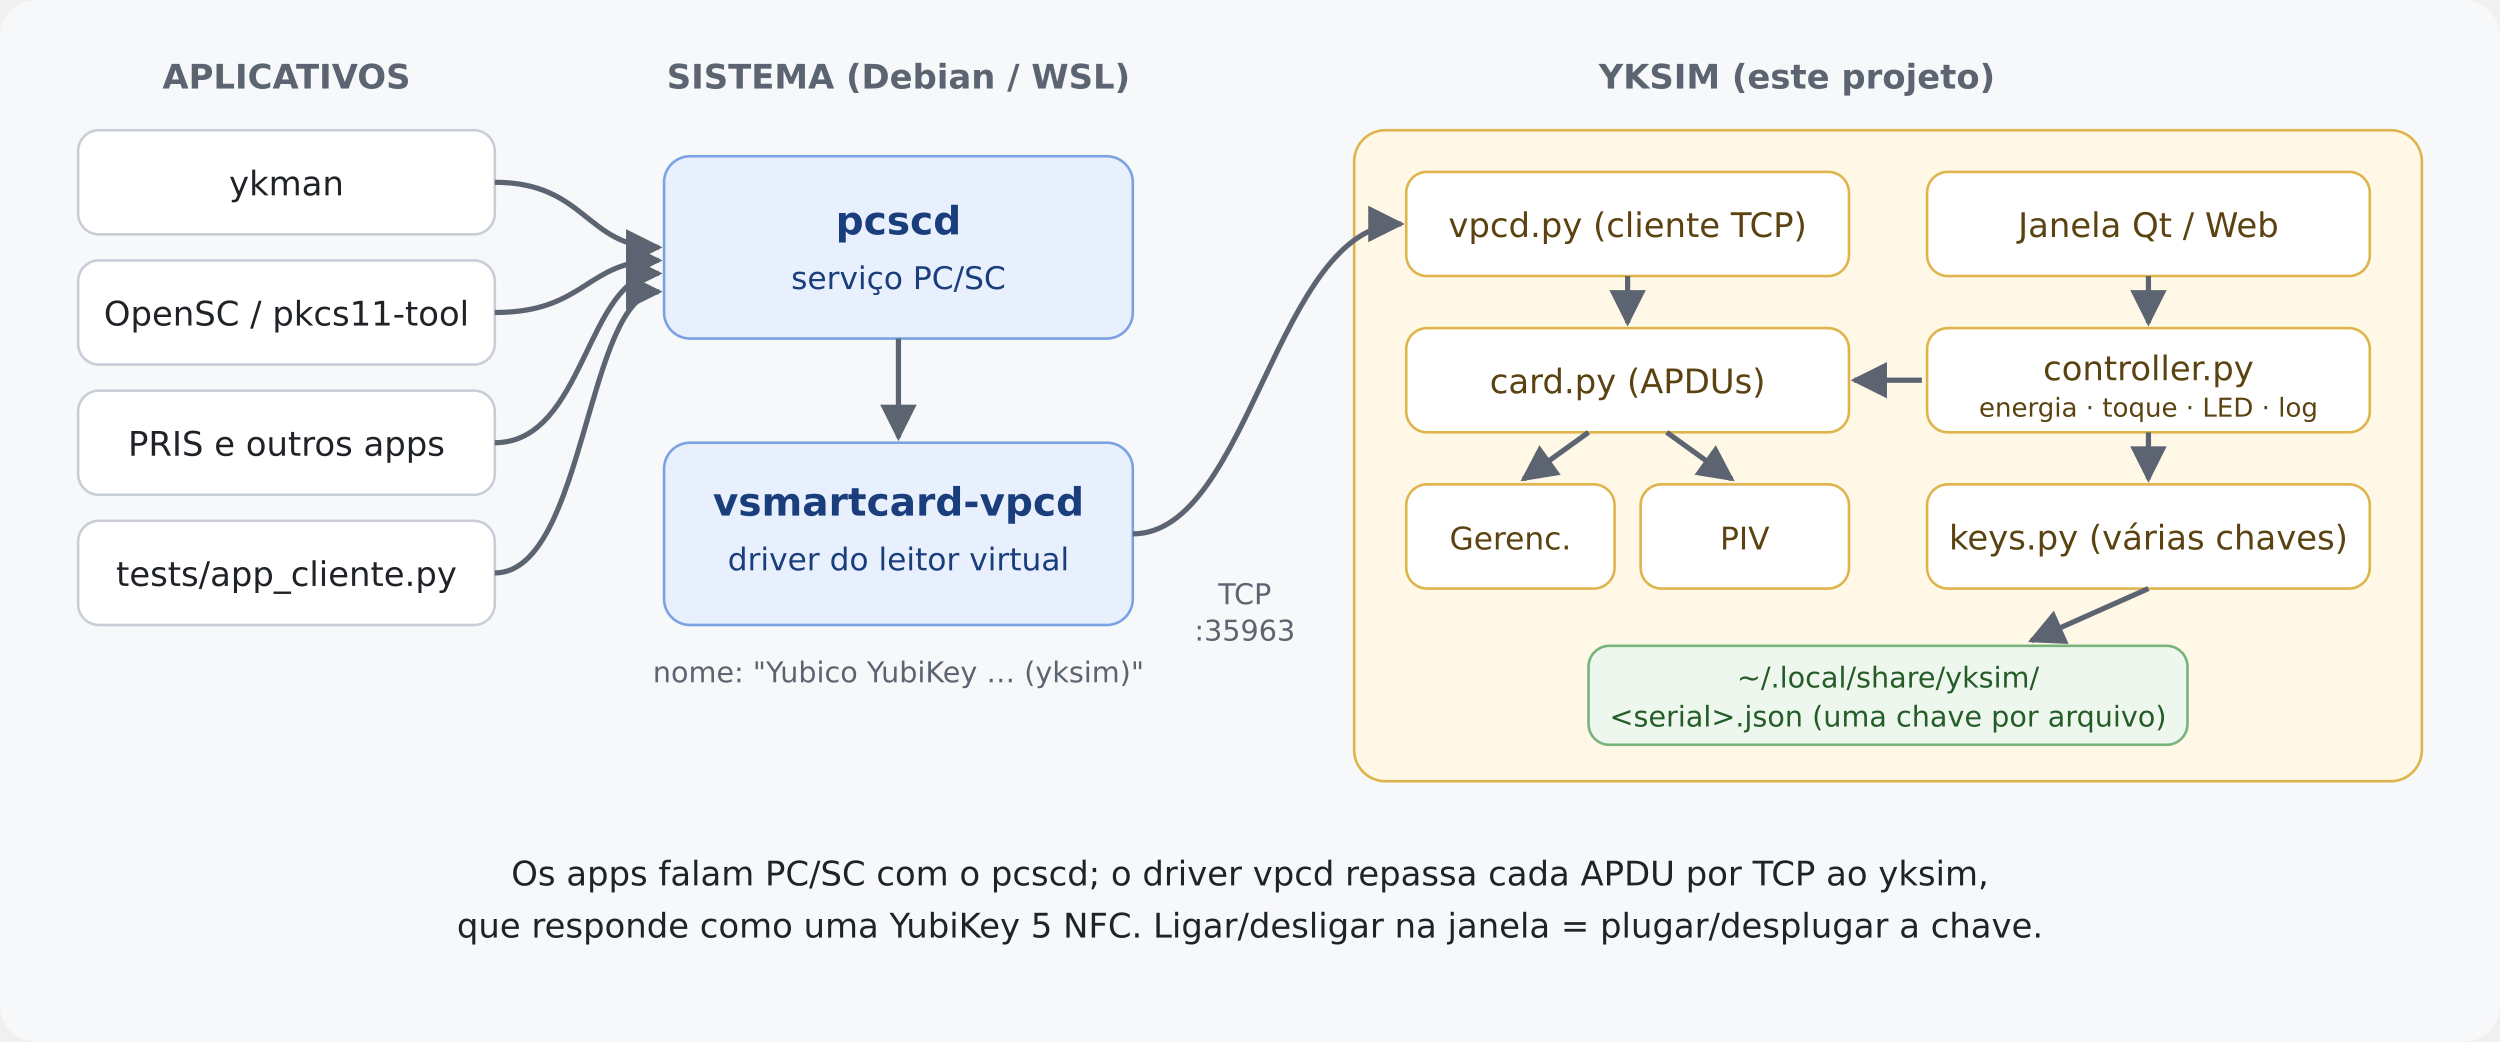
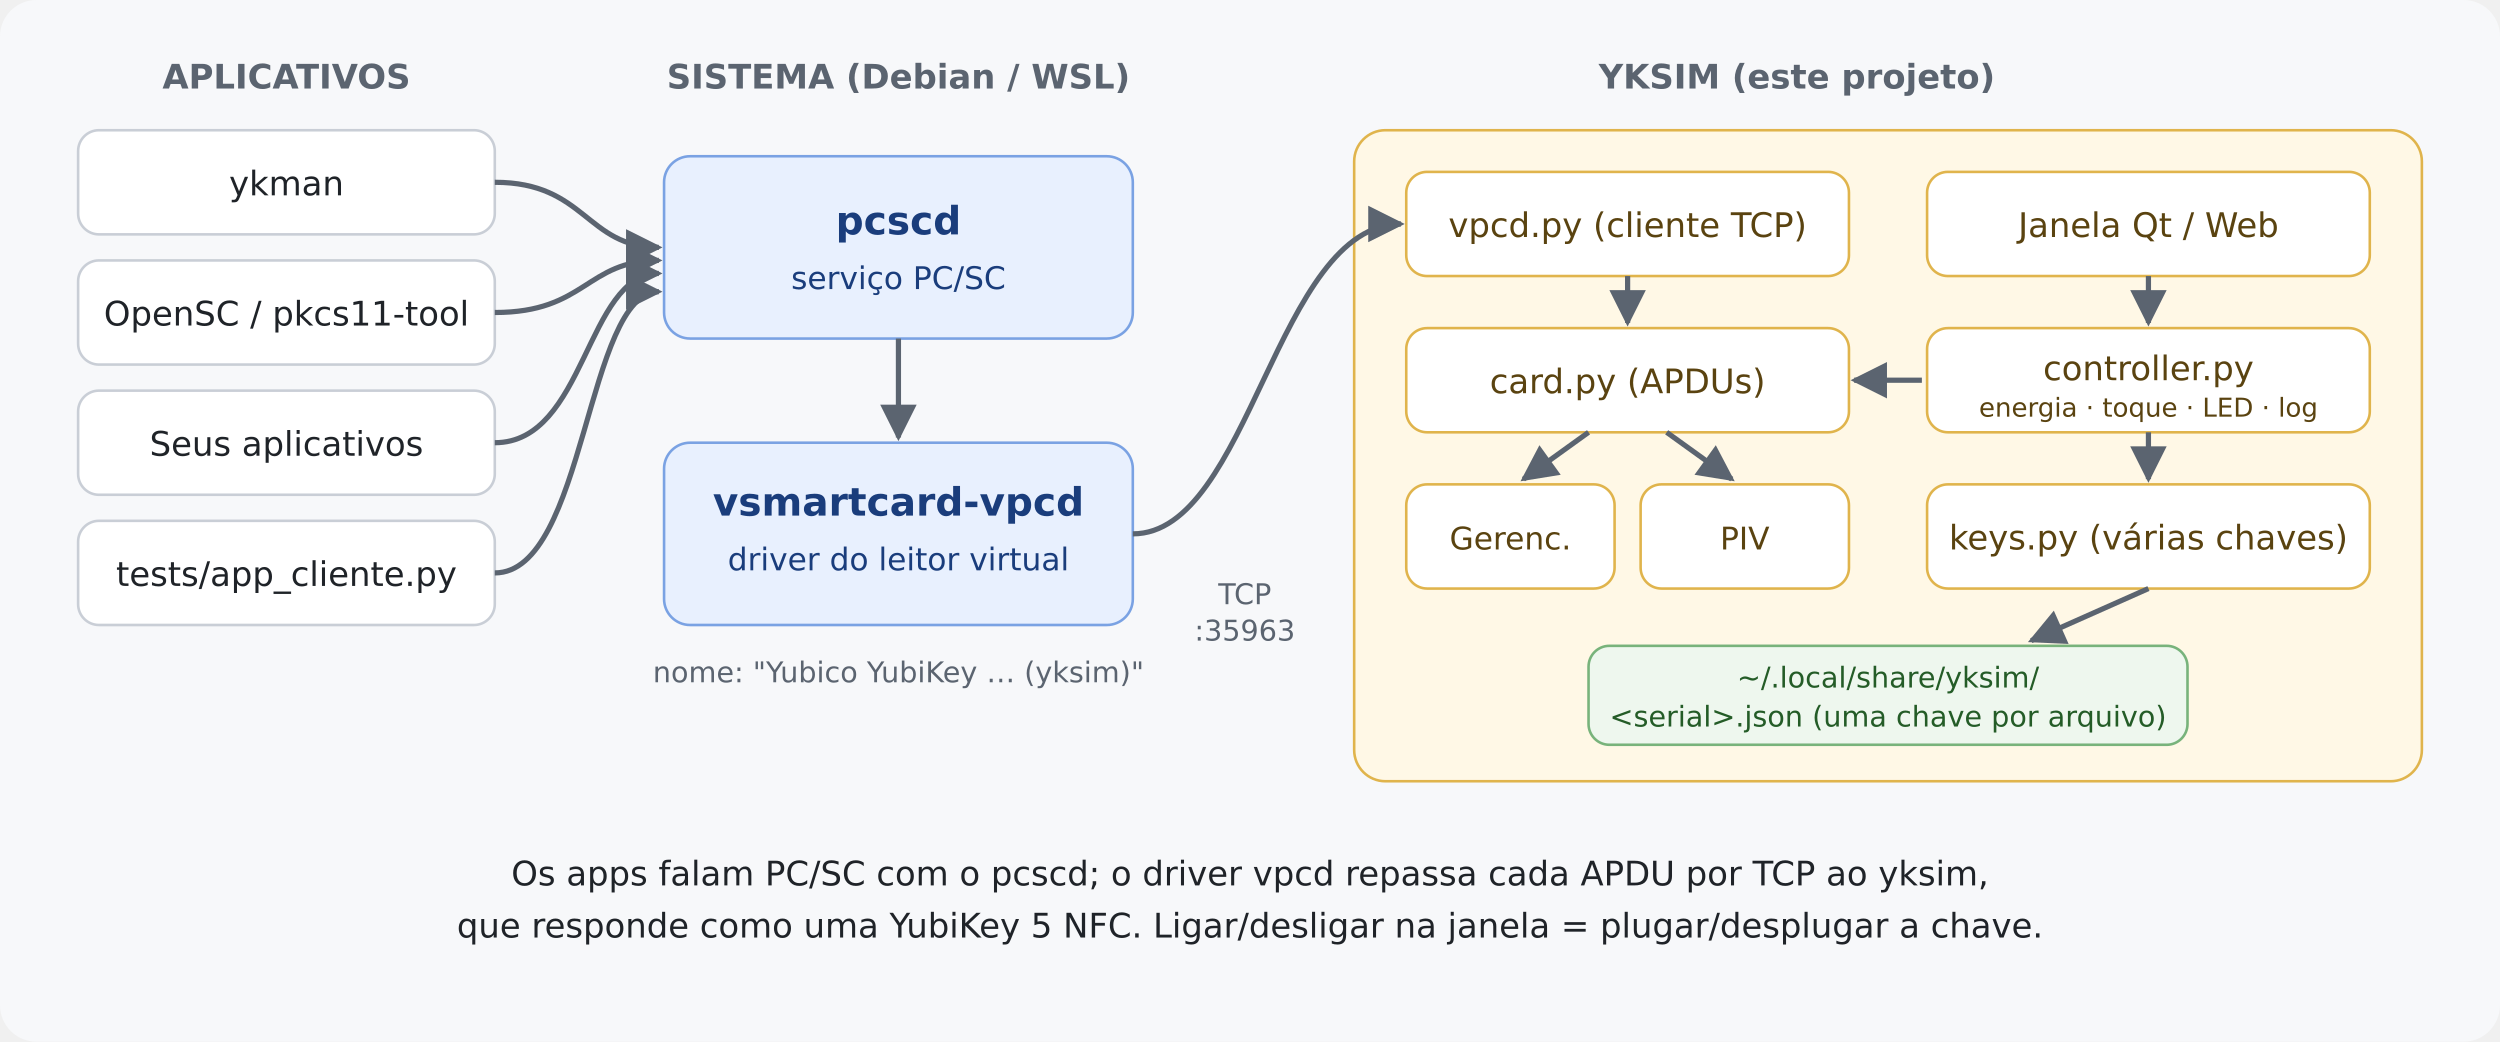
<svg xmlns="http://www.w3.org/2000/svg" viewBox="0 0 960 400" width="960" height="400" font-family="DejaVu Sans, Segoe UI, sans-serif">
  <defs>
    <marker id="a" viewBox="0 0 10 10" refX="9" refY="5" markerWidth="7" markerHeight="7" orient="auto-start-reverse">
      <path d="M0 0L10 5L0 10z" fill="#5b6470" />
    </marker>
  </defs>
  <rect width="960" height="400" rx="14" fill="#f7f8fa" />
  <text x="110" y="34" text-anchor="middle" font-size="13" font-weight="700" fill="#5b6470">APLICATIVOS</text>
  <g font-size="13" fill="#1f2328">
    <rect x="30" y="50" width="160" height="40" rx="8" fill="#fff" stroke="#c9ced6" />
    <text x="110" y="75" text-anchor="middle">ykman</text>
    <rect x="30" y="100" width="160" height="40" rx="8" fill="#fff" stroke="#c9ced6" />
    <text x="110" y="125" text-anchor="middle">OpenSC / pkcs11-tool</text>
    <rect x="30" y="150" width="160" height="40" rx="8" fill="#fff" stroke="#c9ced6" />
-     <text x="110" y="175" text-anchor="middle">PRIS e outros apps</text>
+     <text x="110" y="175" text-anchor="middle">Seus aplicativos</text>
    <rect x="30" y="200" width="160" height="40" rx="8" fill="#fff" stroke="#c9ced6" />
    <text x="110" y="225" text-anchor="middle">tests/app_cliente.py</text>
  </g>
  <text x="345" y="34" text-anchor="middle" font-size="13" font-weight="700" fill="#5b6470">SISTEMA (Debian / WSL)</text>
  <rect x="255" y="60" width="180" height="70" rx="10" fill="#e8f0fe" stroke="#7aa2e3" />
  <text x="345" y="90" text-anchor="middle" font-size="15" font-weight="700" fill="#1a3d7c">pcscd</text>
  <text x="345" y="111" text-anchor="middle" font-size="12" fill="#1a3d7c">serviço PC/SC</text>
  <rect x="255" y="170" width="180" height="70" rx="10" fill="#e8f0fe" stroke="#7aa2e3" />
  <text x="345" y="198" text-anchor="middle" font-size="15" font-weight="700" fill="#1a3d7c">vsmartcard-vpcd</text>
  <text x="345" y="219" text-anchor="middle" font-size="12" fill="#1a3d7c">driver do leitor virtual</text>
  <text x="345" y="262" text-anchor="middle" font-size="11" fill="#5b6470">nome: "Yubico YubiKey … (yksim)"</text>
  <text x="690" y="34" text-anchor="middle" font-size="13" font-weight="700" fill="#5b6470">YKSIM (este projeto)</text>
  <rect x="520" y="50" width="410" height="250" rx="12" fill="#fff8e6" stroke="#e0b44c" />
  <g font-size="13" fill="#5a4310">
    <rect x="540" y="66" width="170" height="40" rx="8" fill="#fff" stroke="#e0b44c" />
    <text x="625" y="91" text-anchor="middle">vpcd.py (cliente TCP)</text>
    <rect x="540" y="126" width="170" height="40" rx="8" fill="#fff" stroke="#e0b44c" />
    <text x="625" y="151" text-anchor="middle">card.py (APDUs)</text>
    <rect x="540" y="186" width="80" height="40" rx="8" fill="#fff" stroke="#e0b44c" />
    <text x="580" y="211" text-anchor="middle" font-size="12">Gerenc.</text>
    <rect x="630" y="186" width="80" height="40" rx="8" fill="#fff" stroke="#e0b44c" />
    <text x="670" y="211" text-anchor="middle" font-size="12">PIV</text>
    <rect x="740" y="66" width="170" height="40" rx="8" fill="#fff" stroke="#e0b44c" />
    <text x="825" y="91" text-anchor="middle">Janela Qt / Web</text>
    <rect x="740" y="126" width="170" height="40" rx="8" fill="#fff" stroke="#e0b44c" />
    <text x="825" y="146" text-anchor="middle">controller.py</text>
    <text x="825" y="160" text-anchor="middle" font-size="10">energia · toque · LED · log</text>
    <rect x="740" y="186" width="170" height="40" rx="8" fill="#fff" stroke="#e0b44c" />
    <text x="825" y="211" text-anchor="middle">keys.py (várias chaves)</text>
  </g>
  <rect x="610" y="248" width="230" height="38" rx="8" fill="#eef7ee" stroke="#78b37b" />
  <text x="725" y="264" text-anchor="middle" font-size="11" fill="#245c27">~/.local/share/yksim/</text>
  <text x="725" y="279" text-anchor="middle" font-size="11" fill="#245c27">&lt;serial&gt;.json (uma chave por arquivo)</text>
  <g stroke="#5b6470" stroke-width="2" fill="none" marker-end="url(#a)">
    <path d="M190 70 C225 70 225 95 253 95" />
    <path d="M190 120 C225 120 225 100 253 100" />
    <path d="M190 170 C225 170 225 105 253 105" />
    <path d="M190 220 C225 220 225 112 253 112" />
    <path d="M345 130 L345 168" />
    <path d="M435 205 C480 205 490 86 538 86" />
    <path d="M625 106 L625 124" />
    <path d="M610 166 L585 184" />
    <path d="M640 166 L665 184" />
    <path d="M825 106 L825 124" />
    <path d="M738 146 L712 146" />
    <path d="M825 166 L825 184" />
    <path d="M825 226 L780 246" />
  </g>
  <text x="478" y="232" text-anchor="middle" font-size="11" fill="#5b6470">TCP</text>
  <text x="478" y="246" text-anchor="middle" font-size="11" fill="#5b6470">:35963</text>
  <text x="480" y="340" text-anchor="middle" font-size="13" fill="#1f2328">Os apps falam PC/SC com o pcscd; o driver vpcd repassa cada APDU por TCP ao yksim,</text>
  <text x="480" y="360" text-anchor="middle" font-size="13" fill="#1f2328">que responde como uma YubiKey 5 NFC. Ligar/desligar na janela = plugar/desplugar a chave.</text>
</svg>
